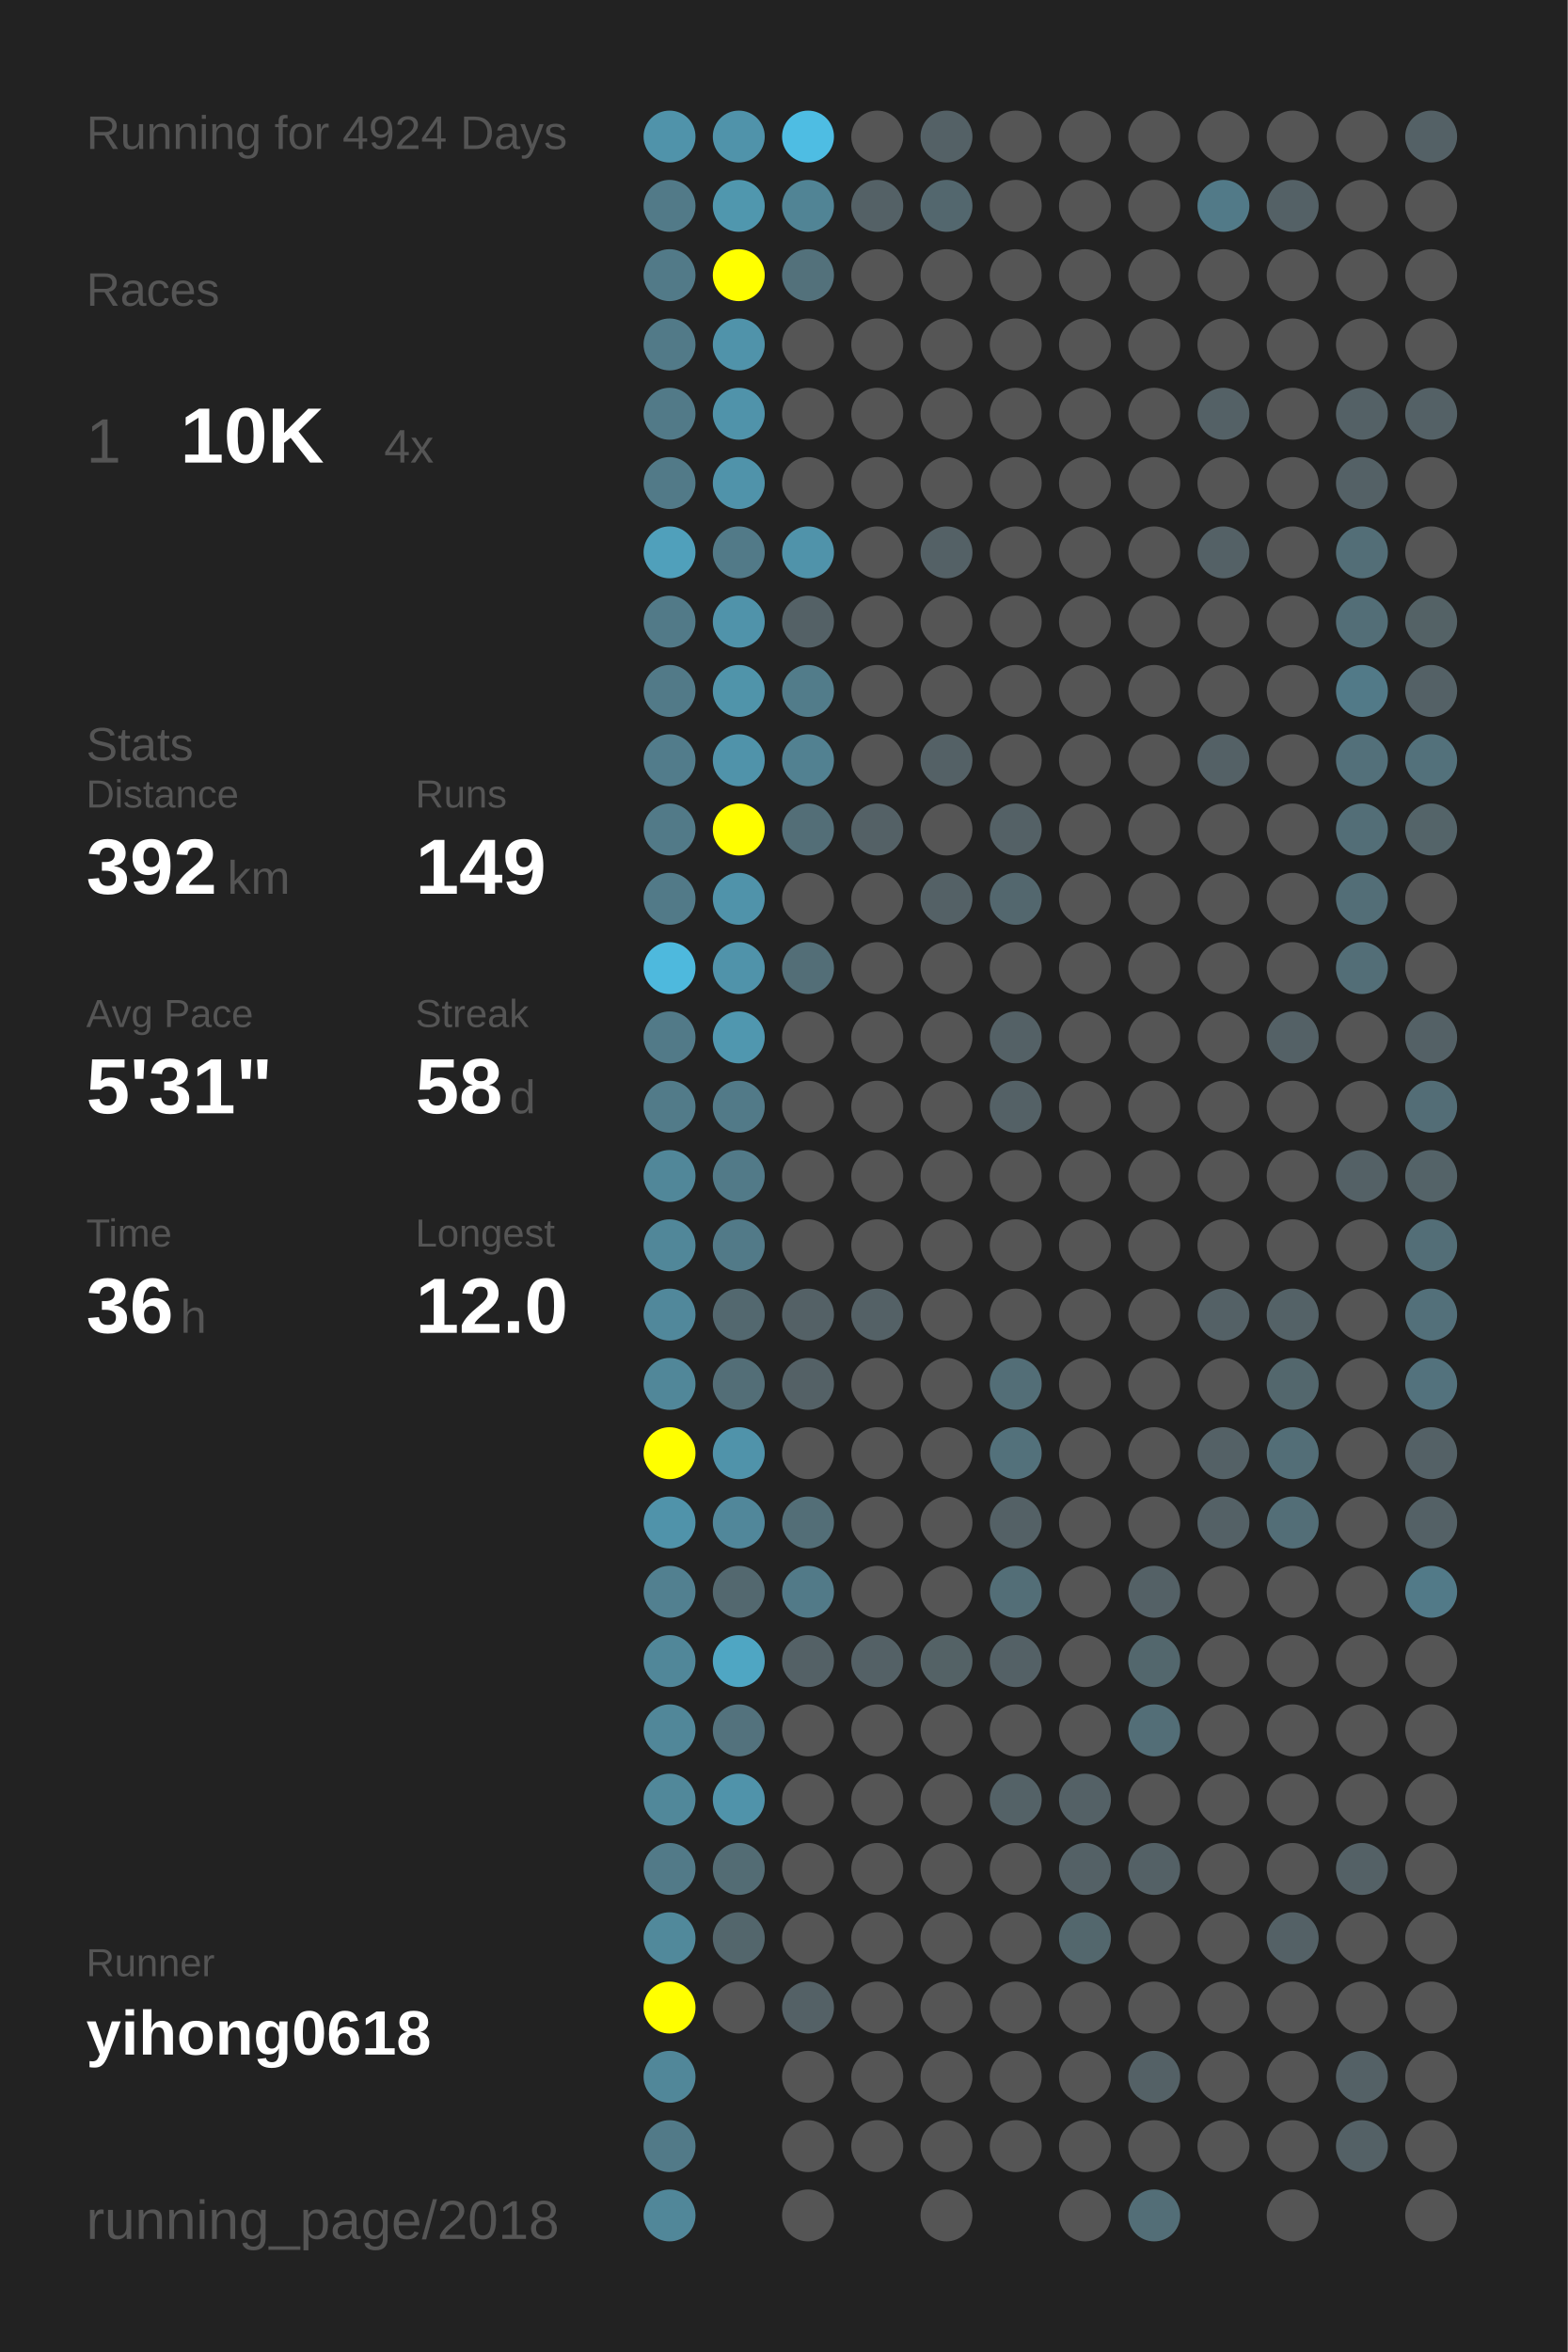
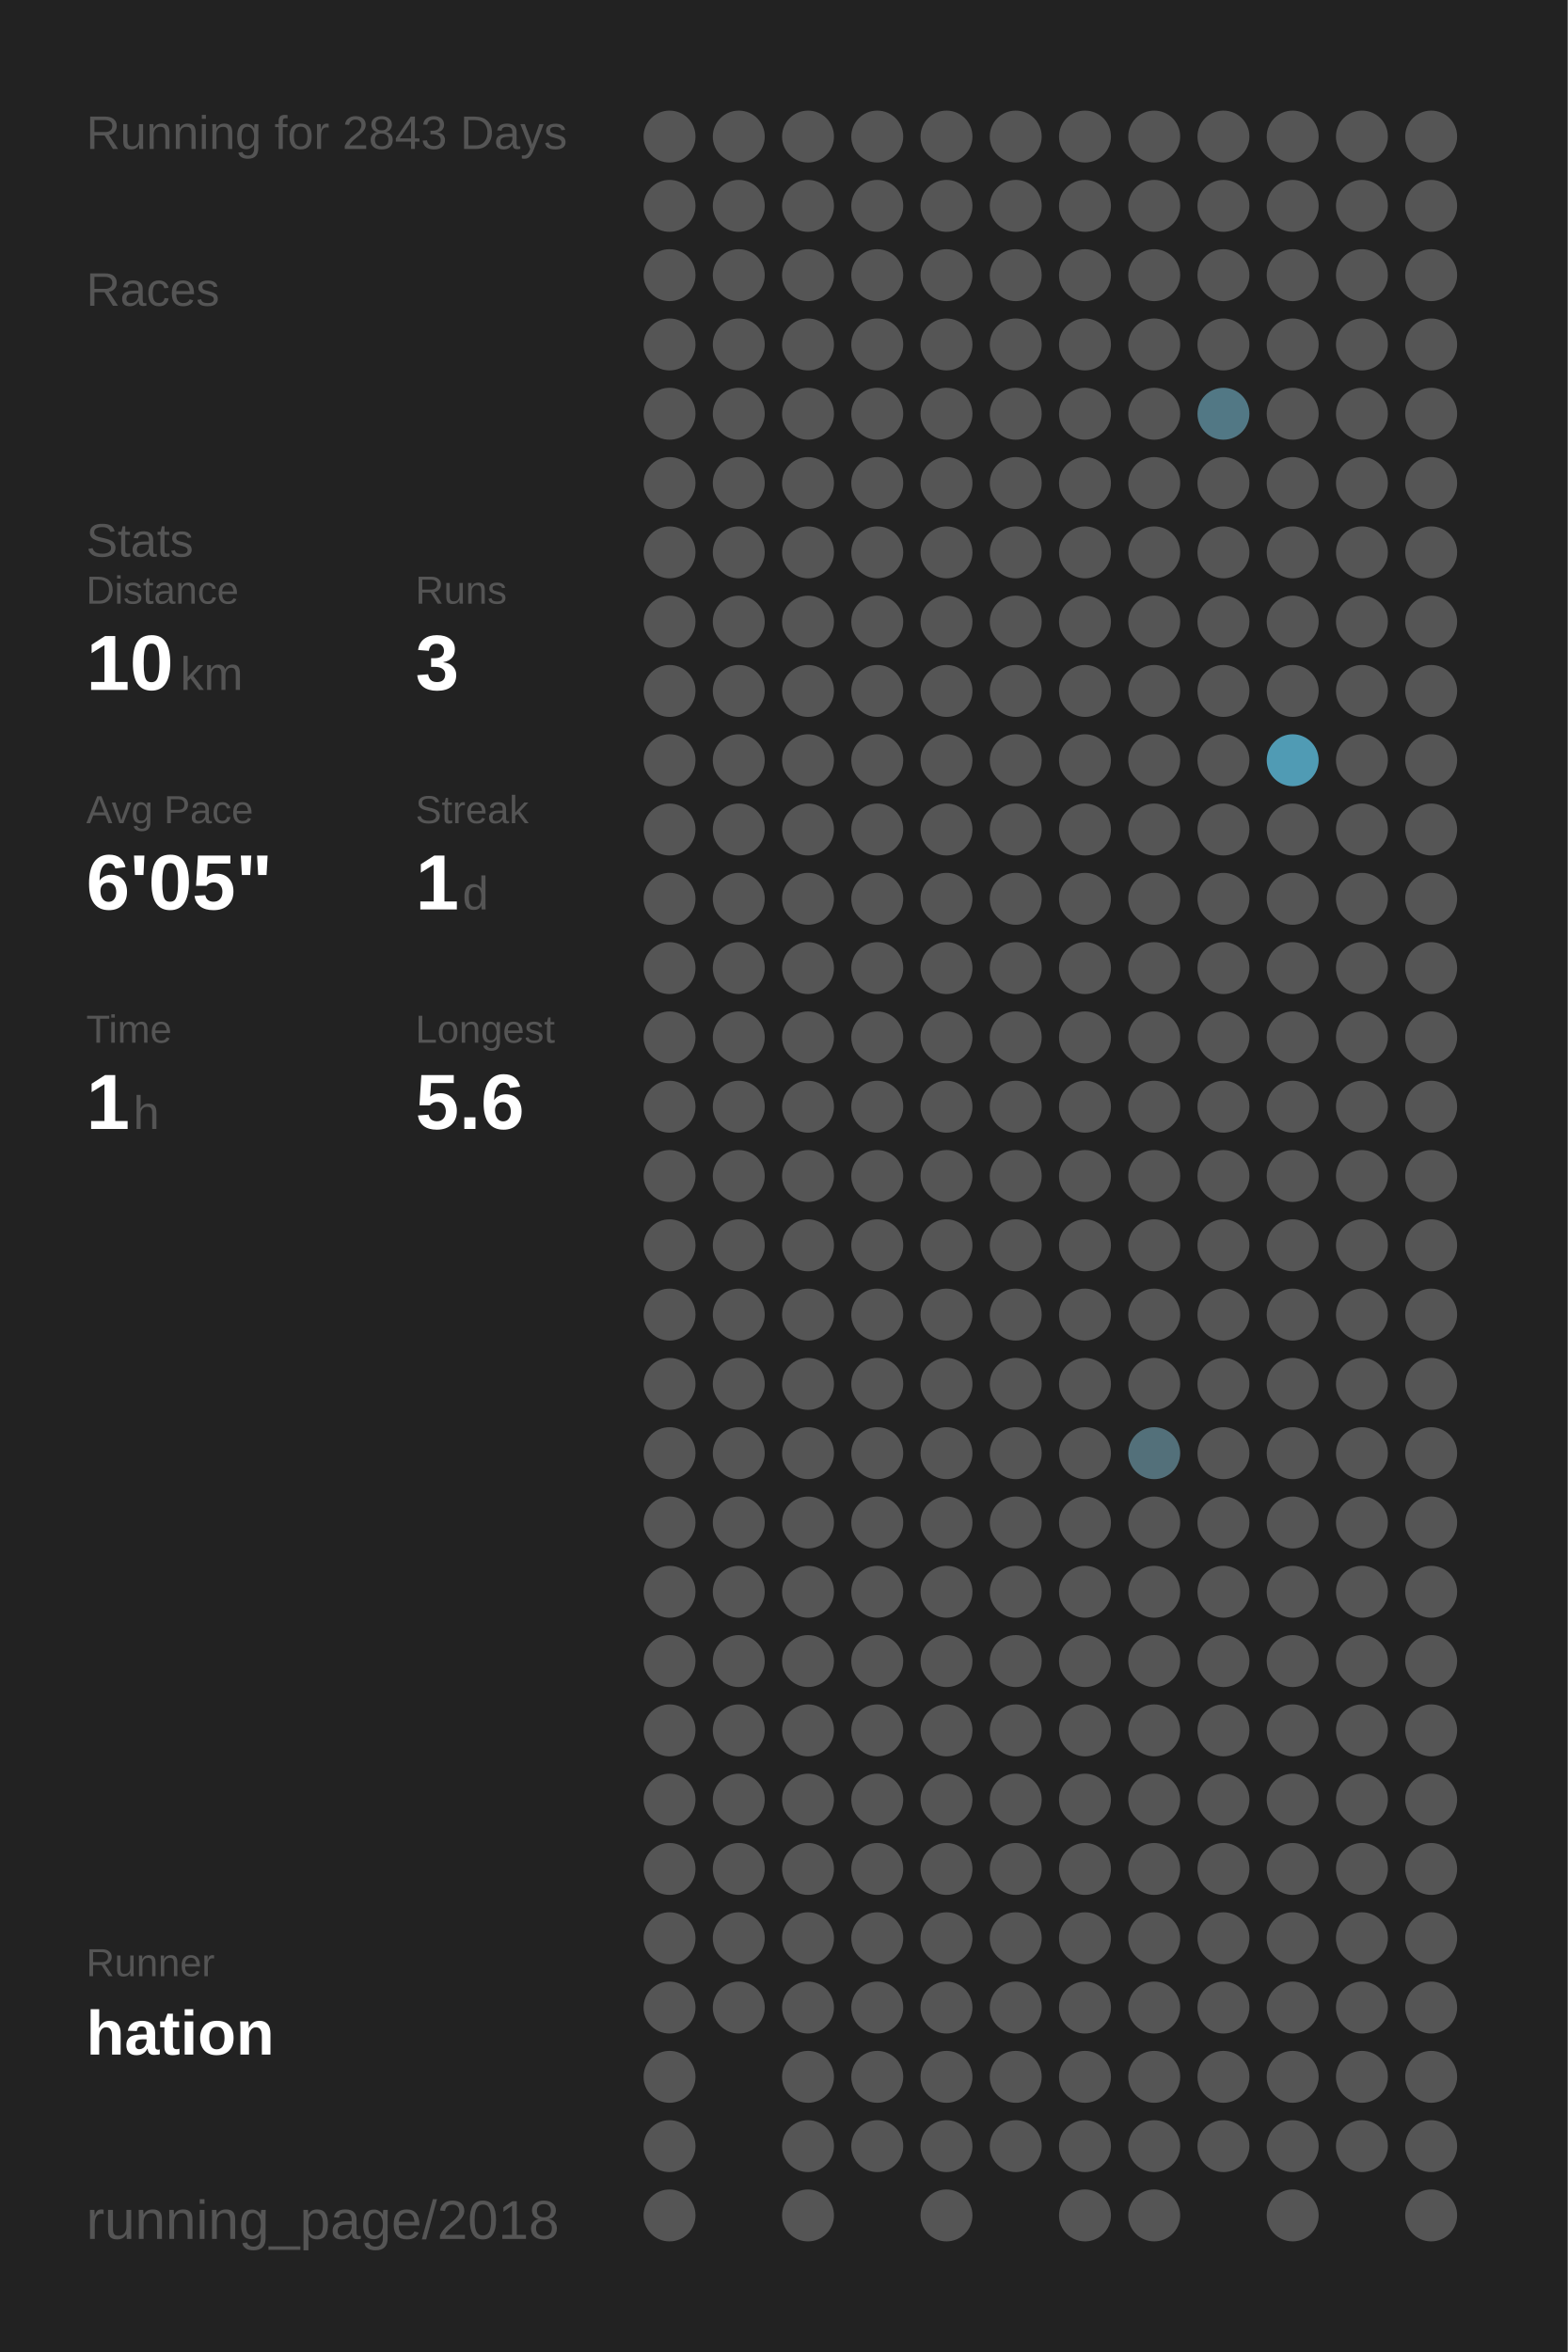
<svg xmlns="http://www.w3.org/2000/svg" baseProfile="full" height="300mm" version="1.1" viewBox="0,0,200,300" width="200mm">
  <defs />
  <rect fill="#222222" height="300" width="200" x="0" y="0" />
-   <text fill="#555555" style="font-size:6px; font-family:Arial;" x="11" y="19">Running for 4924 Days</text>
+   <text fill="#555555" style="font-size:6px; font-family:Arial;" x="11" y="19">Running for 2843 Days</text>
  <text fill="#555555" style="font-size:6px; font-family:Arial;" x="11" y="39">Races</text>
-   <text fill="#555555" style="font-size:8px; font-family:Arial;" x="11" y="59">1</text>
-   <text fill="#FFFFFF" style="font-size:10px; font-family:Arial; font-weight:bold;" x="23" y="59">10K</text>
-   <text fill="#555555" style="font-size:6px; font-family:Arial;" x="49" y="59">4x</text>
-   <text fill="#555555" style="font-size:6px; font-family:Arial;" x="11" y="97">Stats</text>
-   <text fill="#555555" style="font-size:5px; font-family:Arial;" x="11" y="103">Distance</text>
-   <text fill="#FFFFFF" style="font-size:10px; font-family:Arial; font-weight:bold;" x="11" y="114">392</text>
-   <text fill="#555555" style="font-size:6px; font-family:Arial;" x="29" y="114">km</text>
-   <text fill="#555555" style="font-size:5px; font-family:Arial;" x="53" y="103">Runs</text>
-   <text fill="#FFFFFF" style="font-size:10px; font-family:Arial; font-weight:bold;" x="53" y="114">149</text>
-   <text fill="#555555" style="font-size:5px; font-family:Arial;" x="11" y="131">Avg Pace</text>
-   <text fill="#FFFFFF" style="font-size:10px; font-family:Arial; font-weight:bold;" x="11" y="142">5'31"</text>
-   <text fill="#555555" style="font-size:5px; font-family:Arial;" x="53" y="131">Streak</text>
-   <text fill="#FFFFFF" style="font-size:10px; font-family:Arial; font-weight:bold;" x="53" y="142">58</text>
-   <text fill="#555555" style="font-size:6px; font-family:Arial;" x="65" y="142">d</text>
-   <text fill="#555555" style="font-size:5px; font-family:Arial;" x="11" y="159">Time</text>
-   <text fill="#FFFFFF" style="font-size:10px; font-family:Arial; font-weight:bold;" x="11" y="170">36</text>
-   <text fill="#555555" style="font-size:6px; font-family:Arial;" x="23" y="170">h</text>
-   <text fill="#555555" style="font-size:5px; font-family:Arial;" x="53" y="159">Longest</text>
-   <text fill="#FFFFFF" style="font-size:10px; font-family:Arial; font-weight:bold;" x="53" y="170">12.0</text>
+   <text fill="#555555" style="font-size:6px; font-family:Arial;" x="11" y="71">Stats</text>
+   <text fill="#555555" style="font-size:5px; font-family:Arial;" x="11" y="77">Distance</text>
+   <text fill="#FFFFFF" style="font-size:10px; font-family:Arial; font-weight:bold;" x="11" y="88">10</text>
+   <text fill="#555555" style="font-size:6px; font-family:Arial;" x="23" y="88">km</text>
+   <text fill="#555555" style="font-size:5px; font-family:Arial;" x="53" y="77">Runs</text>
+   <text fill="#FFFFFF" style="font-size:10px; font-family:Arial; font-weight:bold;" x="53" y="88">3</text>
+   <text fill="#555555" style="font-size:5px; font-family:Arial;" x="11" y="105">Avg Pace</text>
+   <text fill="#FFFFFF" style="font-size:10px; font-family:Arial; font-weight:bold;" x="11" y="116">6'05"</text>
+   <text fill="#555555" style="font-size:5px; font-family:Arial;" x="53" y="105">Streak</text>
+   <text fill="#FFFFFF" style="font-size:10px; font-family:Arial; font-weight:bold;" x="53" y="116">1</text>
+   <text fill="#555555" style="font-size:6px; font-family:Arial;" x="59" y="116">d</text>
+   <text fill="#555555" style="font-size:5px; font-family:Arial;" x="11" y="133">Time</text>
+   <text fill="#FFFFFF" style="font-size:10px; font-family:Arial; font-weight:bold;" x="11" y="144">1</text>
+   <text fill="#555555" style="font-size:6px; font-family:Arial;" x="17" y="144">h</text>
+   <text fill="#555555" style="font-size:5px; font-family:Arial;" x="53" y="133">Longest</text>
+   <text fill="#FFFFFF" style="font-size:10px; font-family:Arial; font-weight:bold;" x="53" y="144">5.6</text>
  <text fill="#555555" style="font-size:5px; font-family:Arial;" x="11" y="252.065">Runner</text>
-   <text fill="#FFFFFF" style="font-size:8px; font-family:Arial; font-weight:bold;" x="11" y="262.065">yihong0618</text>
+   <text fill="#FFFFFF" style="font-size:8px; font-family:Arial; font-weight:bold;" x="11" y="262.065">hation</text>
  <text fill="#555555" style="font-size:7px; font-family:Arial;" x="11" y="285.581">running_page/2018</text>
-   <circle cx="85.417" cy="17.419" fill="#5093aa" r="3.312" />
-   <circle cx="85.417" cy="26.258" fill="#527a88" r="3.312" />
-   <circle cx="85.417" cy="35.097" fill="#527a88" r="3.312" />
-   <circle cx="85.417" cy="43.935" fill="#527a88" r="3.312" />
-   <circle cx="85.417" cy="52.774" fill="#527a88" r="3.312" />
-   <circle cx="85.417" cy="61.613" fill="#527a88" r="3.312" />
-   <circle cx="85.417" cy="70.452" fill="#50a0bb" r="3.312" />
-   <circle cx="85.417" cy="79.29" fill="#527a88" r="3.312" />
-   <circle cx="85.417" cy="88.129" fill="#527a88" r="3.312" />
-   <circle cx="85.417" cy="96.968" fill="#527c8b" r="3.312" />
-   <circle cx="85.417" cy="105.806" fill="#527a88" r="3.312" />
-   <circle cx="85.417" cy="114.645" fill="#527a88" r="3.312" />
-   <circle cx="85.417" cy="123.484" fill="#4eb9dd" r="3.312" />
-   <circle cx="85.417" cy="132.323" fill="#527a88" r="3.312" />
-   <circle cx="85.417" cy="141.161" fill="#527b89" r="3.312" />
-   <circle cx="85.417" cy="150" fill="#518799" r="3.312" />
-   <circle cx="85.417" cy="158.839" fill="#518799" r="3.312" />
-   <circle cx="85.417" cy="167.677" fill="#51889b" r="3.312" />
-   <circle cx="85.417" cy="176.516" fill="#518799" r="3.312" />
-   <circle cx="85.417" cy="185.355" fill="#FFFF00" r="3.312" />
-   <circle cx="85.417" cy="194.194" fill="#5093aa" r="3.312" />
-   <circle cx="85.417" cy="203.032" fill="#528090" r="3.312" />
-   <circle cx="85.417" cy="211.871" fill="#518799" r="3.312" />
-   <circle cx="85.417" cy="220.71" fill="#518799" r="3.312" />
-   <circle cx="85.417" cy="229.548" fill="#51889a" r="3.312" />
-   <circle cx="85.417" cy="238.387" fill="#527a88" r="3.312" />
-   <circle cx="85.417" cy="247.226" fill="#51899b" r="3.312" />
-   <circle cx="85.417" cy="256.065" fill="#FFFF00" r="3.312" />
-   <circle cx="85.417" cy="264.903" fill="#518799" r="3.312" />
-   <circle cx="85.417" cy="273.742" fill="#527a88" r="3.312" />
-   <circle cx="85.417" cy="282.581" fill="#518799" r="3.312" />
-   <circle cx="94.25" cy="17.419" fill="#5093aa" r="3.312" />
-   <circle cx="94.25" cy="26.258" fill="#5097ae" r="3.312" />
-   <circle cx="94.25" cy="35.097" fill="#FFFF00" r="3.312" />
-   <circle cx="94.25" cy="43.935" fill="#5093aa" r="3.312" />
-   <circle cx="94.25" cy="52.774" fill="#5093aa" r="3.312" />
-   <circle cx="94.25" cy="61.613" fill="#5093aa" r="3.312" />
-   <circle cx="94.25" cy="70.452" fill="#527a88" r="3.312" />
-   <circle cx="94.25" cy="79.29" fill="#5093aa" r="3.312" />
-   <circle cx="94.25" cy="88.129" fill="#5094aa" r="3.312" />
-   <circle cx="94.25" cy="96.968" fill="#5093aa" r="3.312" />
-   <circle cx="94.25" cy="105.806" fill="#FFFF00" r="3.312" />
-   <circle cx="94.25" cy="114.645" fill="#5093aa" r="3.312" />
-   <circle cx="94.25" cy="123.484" fill="#5093aa" r="3.312" />
-   <circle cx="94.25" cy="132.323" fill="#5097af" r="3.312" />
-   <circle cx="94.25" cy="141.161" fill="#527a88" r="3.312" />
-   <circle cx="94.25" cy="150" fill="#527a88" r="3.312" />
-   <circle cx="94.25" cy="158.839" fill="#527a88" r="3.312" />
-   <circle cx="94.25" cy="167.677" fill="#53686f" r="3.312" />
-   <circle cx="94.25" cy="176.516" fill="#536e77" r="3.312" />
-   <circle cx="94.25" cy="185.355" fill="#5093aa" r="3.312" />
-   <circle cx="94.25" cy="194.194" fill="#51879a" r="3.312" />
-   <circle cx="94.25" cy="203.032" fill="#53686f" r="3.312" />
-   <circle cx="94.25" cy="211.871" fill="#4fa6c3" r="3.312" />
-   <circle cx="94.25" cy="220.71" fill="#53727d" r="3.312" />
-   <circle cx="94.25" cy="229.548" fill="#5093aa" r="3.312" />
-   <circle cx="94.25" cy="238.387" fill="#536c74" r="3.312" />
-   <circle cx="94.25" cy="247.226" fill="#53666c" r="3.312" />
+   <circle cx="85.417" cy="17.419" fill="#555555" r="3.312" />
+   <circle cx="85.417" cy="26.258" fill="#555555" r="3.312" />
+   <circle cx="85.417" cy="35.097" fill="#555555" r="3.312" />
+   <circle cx="85.417" cy="43.935" fill="#555555" r="3.312" />
+   <circle cx="85.417" cy="52.774" fill="#555555" r="3.312" />
+   <circle cx="85.417" cy="61.613" fill="#555555" r="3.312" />
+   <circle cx="85.417" cy="70.452" fill="#555555" r="3.312" />
+   <circle cx="85.417" cy="79.29" fill="#555555" r="3.312" />
+   <circle cx="85.417" cy="88.129" fill="#555555" r="3.312" />
+   <circle cx="85.417" cy="96.968" fill="#555555" r="3.312" />
+   <circle cx="85.417" cy="105.806" fill="#555555" r="3.312" />
+   <circle cx="85.417" cy="114.645" fill="#555555" r="3.312" />
+   <circle cx="85.417" cy="123.484" fill="#555555" r="3.312" />
+   <circle cx="85.417" cy="132.323" fill="#555555" r="3.312" />
+   <circle cx="85.417" cy="141.161" fill="#555555" r="3.312" />
+   <circle cx="85.417" cy="150" fill="#555555" r="3.312" />
+   <circle cx="85.417" cy="158.839" fill="#555555" r="3.312" />
+   <circle cx="85.417" cy="167.677" fill="#555555" r="3.312" />
+   <circle cx="85.417" cy="176.516" fill="#555555" r="3.312" />
+   <circle cx="85.417" cy="185.355" fill="#555555" r="3.312" />
+   <circle cx="85.417" cy="194.194" fill="#555555" r="3.312" />
+   <circle cx="85.417" cy="203.032" fill="#555555" r="3.312" />
+   <circle cx="85.417" cy="211.871" fill="#555555" r="3.312" />
+   <circle cx="85.417" cy="220.71" fill="#555555" r="3.312" />
+   <circle cx="85.417" cy="229.548" fill="#555555" r="3.312" />
+   <circle cx="85.417" cy="238.387" fill="#555555" r="3.312" />
+   <circle cx="85.417" cy="247.226" fill="#555555" r="3.312" />
+   <circle cx="85.417" cy="256.065" fill="#555555" r="3.312" />
+   <circle cx="85.417" cy="264.903" fill="#555555" r="3.312" />
+   <circle cx="85.417" cy="273.742" fill="#555555" r="3.312" />
+   <circle cx="85.417" cy="282.581" fill="#555555" r="3.312" />
+   <circle cx="94.25" cy="17.419" fill="#555555" r="3.312" />
+   <circle cx="94.25" cy="26.258" fill="#555555" r="3.312" />
+   <circle cx="94.25" cy="35.097" fill="#555555" r="3.312" />
+   <circle cx="94.25" cy="43.935" fill="#555555" r="3.312" />
+   <circle cx="94.25" cy="52.774" fill="#555555" r="3.312" />
+   <circle cx="94.25" cy="61.613" fill="#555555" r="3.312" />
+   <circle cx="94.25" cy="70.452" fill="#555555" r="3.312" />
+   <circle cx="94.25" cy="79.29" fill="#555555" r="3.312" />
+   <circle cx="94.25" cy="88.129" fill="#555555" r="3.312" />
+   <circle cx="94.25" cy="96.968" fill="#555555" r="3.312" />
+   <circle cx="94.25" cy="105.806" fill="#555555" r="3.312" />
+   <circle cx="94.25" cy="114.645" fill="#555555" r="3.312" />
+   <circle cx="94.25" cy="123.484" fill="#555555" r="3.312" />
+   <circle cx="94.25" cy="132.323" fill="#555555" r="3.312" />
+   <circle cx="94.25" cy="141.161" fill="#555555" r="3.312" />
+   <circle cx="94.25" cy="150" fill="#555555" r="3.312" />
+   <circle cx="94.25" cy="158.839" fill="#555555" r="3.312" />
+   <circle cx="94.25" cy="167.677" fill="#555555" r="3.312" />
+   <circle cx="94.25" cy="176.516" fill="#555555" r="3.312" />
+   <circle cx="94.25" cy="185.355" fill="#555555" r="3.312" />
+   <circle cx="94.25" cy="194.194" fill="#555555" r="3.312" />
+   <circle cx="94.25" cy="203.032" fill="#555555" r="3.312" />
+   <circle cx="94.25" cy="211.871" fill="#555555" r="3.312" />
+   <circle cx="94.25" cy="220.71" fill="#555555" r="3.312" />
+   <circle cx="94.25" cy="229.548" fill="#555555" r="3.312" />
+   <circle cx="94.25" cy="238.387" fill="#555555" r="3.312" />
+   <circle cx="94.25" cy="247.226" fill="#555555" r="3.312" />
  <circle cx="94.25" cy="256.065" fill="#555555" r="3.312" />
-   <circle cx="103.083" cy="17.419" fill="#4ebde3" r="3.312" />
-   <circle cx="103.083" cy="26.258" fill="#518495" r="3.312" />
-   <circle cx="103.083" cy="35.097" fill="#53717b" r="3.312" />
+   <circle cx="103.083" cy="17.419" fill="#555555" r="3.312" />
+   <circle cx="103.083" cy="26.258" fill="#555555" r="3.312" />
+   <circle cx="103.083" cy="35.097" fill="#555555" r="3.312" />
  <circle cx="103.083" cy="43.935" fill="#555555" r="3.312" />
  <circle cx="103.083" cy="52.774" fill="#555555" r="3.312" />
  <circle cx="103.083" cy="61.613" fill="#555555" r="3.312" />
-   <circle cx="103.083" cy="70.452" fill="#5093aa" r="3.312" />
-   <circle cx="103.083" cy="79.29" fill="#546166" r="3.312" />
-   <circle cx="103.083" cy="88.129" fill="#527c8a" r="3.312" />
-   <circle cx="103.083" cy="96.968" fill="#528191" r="3.312" />
-   <circle cx="103.083" cy="105.806" fill="#536e77" r="3.312" />
+   <circle cx="103.083" cy="70.452" fill="#555555" r="3.312" />
+   <circle cx="103.083" cy="79.29" fill="#555555" r="3.312" />
+   <circle cx="103.083" cy="88.129" fill="#555555" r="3.312" />
+   <circle cx="103.083" cy="96.968" fill="#555555" r="3.312" />
+   <circle cx="103.083" cy="105.806" fill="#555555" r="3.312" />
  <circle cx="103.083" cy="114.645" fill="#555555" r="3.312" />
-   <circle cx="103.083" cy="123.484" fill="#536e77" r="3.312" />
+   <circle cx="103.083" cy="123.484" fill="#555555" r="3.312" />
  <circle cx="103.083" cy="132.323" fill="#555555" r="3.312" />
  <circle cx="103.083" cy="141.161" fill="#555555" r="3.312" />
  <circle cx="103.083" cy="150" fill="#555555" r="3.312" />
  <circle cx="103.083" cy="158.839" fill="#555555" r="3.312" />
-   <circle cx="103.083" cy="167.677" fill="#546166" r="3.312" />
-   <circle cx="103.083" cy="176.516" fill="#546166" r="3.312" />
+   <circle cx="103.083" cy="167.677" fill="#555555" r="3.312" />
+   <circle cx="103.083" cy="176.516" fill="#555555" r="3.312" />
  <circle cx="103.083" cy="185.355" fill="#555555" r="3.312" />
-   <circle cx="103.083" cy="194.194" fill="#536e77" r="3.312" />
-   <circle cx="103.083" cy="203.032" fill="#527a88" r="3.312" />
-   <circle cx="103.083" cy="211.871" fill="#546166" r="3.312" />
+   <circle cx="103.083" cy="194.194" fill="#555555" r="3.312" />
+   <circle cx="103.083" cy="203.032" fill="#555555" r="3.312" />
+   <circle cx="103.083" cy="211.871" fill="#555555" r="3.312" />
  <circle cx="103.083" cy="220.71" fill="#555555" r="3.312" />
  <circle cx="103.083" cy="229.548" fill="#555555" r="3.312" />
  <circle cx="103.083" cy="238.387" fill="#555555" r="3.312" />
  <circle cx="103.083" cy="247.226" fill="#555555" r="3.312" />
-   <circle cx="103.083" cy="256.065" fill="#546166" r="3.312" />
+   <circle cx="103.083" cy="256.065" fill="#555555" r="3.312" />
  <circle cx="103.083" cy="264.903" fill="#555555" r="3.312" />
  <circle cx="103.083" cy="273.742" fill="#555555" r="3.312" />
  <circle cx="103.083" cy="282.581" fill="#555555" r="3.312" />
  <circle cx="111.917" cy="17.419" fill="#555555" r="3.312" />
-   <circle cx="111.917" cy="26.258" fill="#546166" r="3.312" />
+   <circle cx="111.917" cy="26.258" fill="#555555" r="3.312" />
  <circle cx="111.917" cy="35.097" fill="#555555" r="3.312" />
  <circle cx="111.917" cy="43.935" fill="#555555" r="3.312" />
  <circle cx="111.917" cy="52.774" fill="#555555" r="3.312" />
  <circle cx="111.917" cy="61.613" fill="#555555" r="3.312" />
  <circle cx="111.917" cy="70.452" fill="#555555" r="3.312" />
  <circle cx="111.917" cy="79.29" fill="#555555" r="3.312" />
  <circle cx="111.917" cy="88.129" fill="#555555" r="3.312" />
  <circle cx="111.917" cy="96.968" fill="#555555" r="3.312" />
-   <circle cx="111.917" cy="105.806" fill="#546166" r="3.312" />
+   <circle cx="111.917" cy="105.806" fill="#555555" r="3.312" />
  <circle cx="111.917" cy="114.645" fill="#555555" r="3.312" />
  <circle cx="111.917" cy="123.484" fill="#555555" r="3.312" />
  <circle cx="111.917" cy="132.323" fill="#555555" r="3.312" />
  <circle cx="111.917" cy="141.161" fill="#555555" r="3.312" />
  <circle cx="111.917" cy="150" fill="#555555" r="3.312" />
  <circle cx="111.917" cy="158.839" fill="#555555" r="3.312" />
-   <circle cx="111.917" cy="167.677" fill="#546166" r="3.312" />
+   <circle cx="111.917" cy="167.677" fill="#555555" r="3.312" />
  <circle cx="111.917" cy="176.516" fill="#555555" r="3.312" />
  <circle cx="111.917" cy="185.355" fill="#555555" r="3.312" />
  <circle cx="111.917" cy="194.194" fill="#555555" r="3.312" />
  <circle cx="111.917" cy="203.032" fill="#555555" r="3.312" />
-   <circle cx="111.917" cy="211.871" fill="#546166" r="3.312" />
+   <circle cx="111.917" cy="211.871" fill="#555555" r="3.312" />
  <circle cx="111.917" cy="220.71" fill="#555555" r="3.312" />
  <circle cx="111.917" cy="229.548" fill="#555555" r="3.312" />
  <circle cx="111.917" cy="238.387" fill="#555555" r="3.312" />
  <circle cx="111.917" cy="247.226" fill="#555555" r="3.312" />
  <circle cx="111.917" cy="256.065" fill="#555555" r="3.312" />
  <circle cx="111.917" cy="264.903" fill="#555555" r="3.312" />
  <circle cx="111.917" cy="273.742" fill="#555555" r="3.312" />
-   <circle cx="120.75" cy="17.419" fill="#546166" r="3.312" />
-   <circle cx="120.75" cy="26.258" fill="#53676e" r="3.312" />
+   <circle cx="120.75" cy="17.419" fill="#555555" r="3.312" />
+   <circle cx="120.75" cy="26.258" fill="#555555" r="3.312" />
  <circle cx="120.75" cy="35.097" fill="#555555" r="3.312" />
  <circle cx="120.75" cy="43.935" fill="#555555" r="3.312" />
  <circle cx="120.75" cy="52.774" fill="#555555" r="3.312" />
  <circle cx="120.75" cy="61.613" fill="#555555" r="3.312" />
-   <circle cx="120.75" cy="70.452" fill="#546166" r="3.312" />
+   <circle cx="120.75" cy="70.452" fill="#555555" r="3.312" />
  <circle cx="120.75" cy="79.29" fill="#555555" r="3.312" />
  <circle cx="120.75" cy="88.129" fill="#555555" r="3.312" />
-   <circle cx="120.75" cy="96.968" fill="#546166" r="3.312" />
+   <circle cx="120.75" cy="96.968" fill="#555555" r="3.312" />
  <circle cx="120.75" cy="105.806" fill="#555555" r="3.312" />
-   <circle cx="120.75" cy="114.645" fill="#546166" r="3.312" />
+   <circle cx="120.75" cy="114.645" fill="#555555" r="3.312" />
  <circle cx="120.75" cy="123.484" fill="#555555" r="3.312" />
  <circle cx="120.75" cy="132.323" fill="#555555" r="3.312" />
  <circle cx="120.75" cy="141.161" fill="#555555" r="3.312" />
  <circle cx="120.75" cy="150" fill="#555555" r="3.312" />
  <circle cx="120.75" cy="158.839" fill="#555555" r="3.312" />
  <circle cx="120.75" cy="167.677" fill="#555555" r="3.312" />
  <circle cx="120.75" cy="176.516" fill="#555555" r="3.312" />
  <circle cx="120.75" cy="185.355" fill="#555555" r="3.312" />
  <circle cx="120.75" cy="194.194" fill="#555555" r="3.312" />
  <circle cx="120.75" cy="203.032" fill="#555555" r="3.312" />
-   <circle cx="120.75" cy="211.871" fill="#546266" r="3.312" />
+   <circle cx="120.75" cy="211.871" fill="#555555" r="3.312" />
  <circle cx="120.75" cy="220.71" fill="#555555" r="3.312" />
  <circle cx="120.75" cy="229.548" fill="#555555" r="3.312" />
  <circle cx="120.75" cy="238.387" fill="#555555" r="3.312" />
  <circle cx="120.75" cy="247.226" fill="#555555" r="3.312" />
  <circle cx="120.75" cy="256.065" fill="#555555" r="3.312" />
  <circle cx="120.75" cy="264.903" fill="#555555" r="3.312" />
  <circle cx="120.75" cy="273.742" fill="#555555" r="3.312" />
  <circle cx="120.75" cy="282.581" fill="#555555" r="3.312" />
  <circle cx="129.583" cy="17.419" fill="#555555" r="3.312" />
  <circle cx="129.583" cy="26.258" fill="#555555" r="3.312" />
  <circle cx="129.583" cy="35.097" fill="#555555" r="3.312" />
  <circle cx="129.583" cy="43.935" fill="#555555" r="3.312" />
  <circle cx="129.583" cy="52.774" fill="#555555" r="3.312" />
  <circle cx="129.583" cy="61.613" fill="#555555" r="3.312" />
  <circle cx="129.583" cy="70.452" fill="#555555" r="3.312" />
  <circle cx="129.583" cy="79.29" fill="#555555" r="3.312" />
  <circle cx="129.583" cy="88.129" fill="#555555" r="3.312" />
  <circle cx="129.583" cy="96.968" fill="#555555" r="3.312" />
-   <circle cx="129.583" cy="105.806" fill="#546166" r="3.312" />
-   <circle cx="129.583" cy="114.645" fill="#53676e" r="3.312" />
+   <circle cx="129.583" cy="105.806" fill="#555555" r="3.312" />
+   <circle cx="129.583" cy="114.645" fill="#555555" r="3.312" />
  <circle cx="129.583" cy="123.484" fill="#555555" r="3.312" />
-   <circle cx="129.583" cy="132.323" fill="#546166" r="3.312" />
-   <circle cx="129.583" cy="141.161" fill="#546166" r="3.312" />
+   <circle cx="129.583" cy="132.323" fill="#555555" r="3.312" />
+   <circle cx="129.583" cy="141.161" fill="#555555" r="3.312" />
  <circle cx="129.583" cy="150" fill="#555555" r="3.312" />
  <circle cx="129.583" cy="158.839" fill="#555555" r="3.312" />
  <circle cx="129.583" cy="167.677" fill="#555555" r="3.312" />
-   <circle cx="129.583" cy="176.516" fill="#536e77" r="3.312" />
-   <circle cx="129.583" cy="185.355" fill="#53717b" r="3.312" />
-   <circle cx="129.583" cy="194.194" fill="#546166" r="3.312" />
-   <circle cx="129.583" cy="203.032" fill="#536e77" r="3.312" />
-   <circle cx="129.583" cy="211.871" fill="#546166" r="3.312" />
+   <circle cx="129.583" cy="176.516" fill="#555555" r="3.312" />
+   <circle cx="129.583" cy="185.355" fill="#555555" r="3.312" />
+   <circle cx="129.583" cy="194.194" fill="#555555" r="3.312" />
+   <circle cx="129.583" cy="203.032" fill="#555555" r="3.312" />
+   <circle cx="129.583" cy="211.871" fill="#555555" r="3.312" />
  <circle cx="129.583" cy="220.71" fill="#555555" r="3.312" />
-   <circle cx="129.583" cy="229.548" fill="#546267" r="3.312" />
+   <circle cx="129.583" cy="229.548" fill="#555555" r="3.312" />
  <circle cx="129.583" cy="238.387" fill="#555555" r="3.312" />
  <circle cx="129.583" cy="247.226" fill="#555555" r="3.312" />
  <circle cx="129.583" cy="256.065" fill="#555555" r="3.312" />
  <circle cx="129.583" cy="264.903" fill="#555555" r="3.312" />
  <circle cx="129.583" cy="273.742" fill="#555555" r="3.312" />
  <circle cx="138.417" cy="17.419" fill="#555555" r="3.312" />
  <circle cx="138.417" cy="26.258" fill="#555555" r="3.312" />
  <circle cx="138.417" cy="35.097" fill="#555555" r="3.312" />
  <circle cx="138.417" cy="43.935" fill="#555555" r="3.312" />
  <circle cx="138.417" cy="52.774" fill="#555555" r="3.312" />
  <circle cx="138.417" cy="61.613" fill="#555555" r="3.312" />
  <circle cx="138.417" cy="70.452" fill="#555555" r="3.312" />
  <circle cx="138.417" cy="79.29" fill="#555555" r="3.312" />
  <circle cx="138.417" cy="88.129" fill="#555555" r="3.312" />
  <circle cx="138.417" cy="96.968" fill="#555555" r="3.312" />
  <circle cx="138.417" cy="105.806" fill="#555555" r="3.312" />
  <circle cx="138.417" cy="114.645" fill="#555555" r="3.312" />
  <circle cx="138.417" cy="123.484" fill="#555555" r="3.312" />
  <circle cx="138.417" cy="132.323" fill="#555555" r="3.312" />
  <circle cx="138.417" cy="141.161" fill="#555555" r="3.312" />
  <circle cx="138.417" cy="150" fill="#555555" r="3.312" />
  <circle cx="138.417" cy="158.839" fill="#555555" r="3.312" />
  <circle cx="138.417" cy="167.677" fill="#555555" r="3.312" />
  <circle cx="138.417" cy="176.516" fill="#555555" r="3.312" />
  <circle cx="138.417" cy="185.355" fill="#555555" r="3.312" />
  <circle cx="138.417" cy="194.194" fill="#555555" r="3.312" />
  <circle cx="138.417" cy="203.032" fill="#555555" r="3.312" />
  <circle cx="138.417" cy="211.871" fill="#555555" r="3.312" />
  <circle cx="138.417" cy="220.71" fill="#555555" r="3.312" />
-   <circle cx="138.417" cy="229.548" fill="#546166" r="3.312" />
-   <circle cx="138.417" cy="238.387" fill="#546166" r="3.312" />
-   <circle cx="138.417" cy="247.226" fill="#53676d" r="3.312" />
+   <circle cx="138.417" cy="229.548" fill="#555555" r="3.312" />
+   <circle cx="138.417" cy="238.387" fill="#555555" r="3.312" />
+   <circle cx="138.417" cy="247.226" fill="#555555" r="3.312" />
  <circle cx="138.417" cy="256.065" fill="#555555" r="3.312" />
  <circle cx="138.417" cy="264.903" fill="#555555" r="3.312" />
  <circle cx="138.417" cy="273.742" fill="#555555" r="3.312" />
  <circle cx="138.417" cy="282.581" fill="#555555" r="3.312" />
  <circle cx="147.25" cy="17.419" fill="#555555" r="3.312" />
  <circle cx="147.25" cy="26.258" fill="#555555" r="3.312" />
  <circle cx="147.25" cy="35.097" fill="#555555" r="3.312" />
  <circle cx="147.25" cy="43.935" fill="#555555" r="3.312" />
  <circle cx="147.25" cy="52.774" fill="#555555" r="3.312" />
  <circle cx="147.25" cy="61.613" fill="#555555" r="3.312" />
  <circle cx="147.25" cy="70.452" fill="#555555" r="3.312" />
  <circle cx="147.25" cy="79.29" fill="#555555" r="3.312" />
  <circle cx="147.25" cy="88.129" fill="#555555" r="3.312" />
  <circle cx="147.25" cy="96.968" fill="#555555" r="3.312" />
  <circle cx="147.25" cy="105.806" fill="#555555" r="3.312" />
  <circle cx="147.25" cy="114.645" fill="#555555" r="3.312" />
  <circle cx="147.25" cy="123.484" fill="#555555" r="3.312" />
  <circle cx="147.25" cy="132.323" fill="#555555" r="3.312" />
  <circle cx="147.25" cy="141.161" fill="#555555" r="3.312" />
  <circle cx="147.25" cy="150" fill="#555555" r="3.312" />
  <circle cx="147.25" cy="158.839" fill="#555555" r="3.312" />
  <circle cx="147.25" cy="167.677" fill="#555555" r="3.312" />
  <circle cx="147.25" cy="176.516" fill="#555555" r="3.312" />
-   <circle cx="147.25" cy="185.355" fill="#555555" r="3.312" />
+   <circle cx="147.25" cy="185.355" fill="#53707a" r="3.312" />
  <circle cx="147.25" cy="194.194" fill="#555555" r="3.312" />
-   <circle cx="147.25" cy="203.032" fill="#546166" r="3.312" />
-   <circle cx="147.25" cy="211.871" fill="#53676d" r="3.312" />
-   <circle cx="147.25" cy="220.71" fill="#536e77" r="3.312" />
+   <circle cx="147.25" cy="203.032" fill="#555555" r="3.312" />
+   <circle cx="147.25" cy="211.871" fill="#555555" r="3.312" />
+   <circle cx="147.25" cy="220.71" fill="#555555" r="3.312" />
  <circle cx="147.25" cy="229.548" fill="#555555" r="3.312" />
-   <circle cx="147.25" cy="238.387" fill="#546166" r="3.312" />
+   <circle cx="147.25" cy="238.387" fill="#555555" r="3.312" />
  <circle cx="147.25" cy="247.226" fill="#555555" r="3.312" />
  <circle cx="147.25" cy="256.065" fill="#555555" r="3.312" />
-   <circle cx="147.25" cy="264.903" fill="#546166" r="3.312" />
+   <circle cx="147.25" cy="264.903" fill="#555555" r="3.312" />
  <circle cx="147.25" cy="273.742" fill="#555555" r="3.312" />
-   <circle cx="147.25" cy="282.581" fill="#536e77" r="3.312" />
+   <circle cx="147.25" cy="282.581" fill="#555555" r="3.312" />
  <circle cx="156.083" cy="17.419" fill="#555555" r="3.312" />
-   <circle cx="156.083" cy="26.258" fill="#527a88" r="3.312" />
+   <circle cx="156.083" cy="26.258" fill="#555555" r="3.312" />
  <circle cx="156.083" cy="35.097" fill="#555555" r="3.312" />
  <circle cx="156.083" cy="43.935" fill="#555555" r="3.312" />
-   <circle cx="156.083" cy="52.774" fill="#546166" r="3.312" />
+   <circle cx="156.083" cy="52.774" fill="#527885" r="3.312" />
  <circle cx="156.083" cy="61.613" fill="#555555" r="3.312" />
-   <circle cx="156.083" cy="70.452" fill="#546166" r="3.312" />
+   <circle cx="156.083" cy="70.452" fill="#555555" r="3.312" />
  <circle cx="156.083" cy="79.29" fill="#555555" r="3.312" />
  <circle cx="156.083" cy="88.129" fill="#555555" r="3.312" />
-   <circle cx="156.083" cy="96.968" fill="#546166" r="3.312" />
+   <circle cx="156.083" cy="96.968" fill="#555555" r="3.312" />
  <circle cx="156.083" cy="105.806" fill="#555555" r="3.312" />
  <circle cx="156.083" cy="114.645" fill="#555555" r="3.312" />
  <circle cx="156.083" cy="123.484" fill="#555555" r="3.312" />
  <circle cx="156.083" cy="132.323" fill="#555555" r="3.312" />
  <circle cx="156.083" cy="141.161" fill="#555555" r="3.312" />
  <circle cx="156.083" cy="150" fill="#555555" r="3.312" />
  <circle cx="156.083" cy="158.839" fill="#555555" r="3.312" />
-   <circle cx="156.083" cy="167.677" fill="#546166" r="3.312" />
+   <circle cx="156.083" cy="167.677" fill="#555555" r="3.312" />
  <circle cx="156.083" cy="176.516" fill="#555555" r="3.312" />
-   <circle cx="156.083" cy="185.355" fill="#546166" r="3.312" />
-   <circle cx="156.083" cy="194.194" fill="#546166" r="3.312" />
+   <circle cx="156.083" cy="185.355" fill="#555555" r="3.312" />
+   <circle cx="156.083" cy="194.194" fill="#555555" r="3.312" />
  <circle cx="156.083" cy="203.032" fill="#555555" r="3.312" />
  <circle cx="156.083" cy="211.871" fill="#555555" r="3.312" />
  <circle cx="156.083" cy="220.71" fill="#555555" r="3.312" />
  <circle cx="156.083" cy="229.548" fill="#555555" r="3.312" />
  <circle cx="156.083" cy="238.387" fill="#555555" r="3.312" />
  <circle cx="156.083" cy="247.226" fill="#555555" r="3.312" />
  <circle cx="156.083" cy="256.065" fill="#555555" r="3.312" />
  <circle cx="156.083" cy="264.903" fill="#555555" r="3.312" />
  <circle cx="156.083" cy="273.742" fill="#555555" r="3.312" />
  <circle cx="164.917" cy="17.419" fill="#555555" r="3.312" />
-   <circle cx="164.917" cy="26.258" fill="#546166" r="3.312" />
+   <circle cx="164.917" cy="26.258" fill="#555555" r="3.312" />
  <circle cx="164.917" cy="35.097" fill="#555555" r="3.312" />
  <circle cx="164.917" cy="43.935" fill="#555555" r="3.312" />
  <circle cx="164.917" cy="52.774" fill="#555555" r="3.312" />
  <circle cx="164.917" cy="61.613" fill="#555555" r="3.312" />
  <circle cx="164.917" cy="70.452" fill="#555555" r="3.312" />
  <circle cx="164.917" cy="79.29" fill="#555555" r="3.312" />
  <circle cx="164.917" cy="88.129" fill="#555555" r="3.312" />
-   <circle cx="164.917" cy="96.968" fill="#555555" r="3.312" />
+   <circle cx="164.917" cy="96.968" fill="#509bb4" r="3.312" />
  <circle cx="164.917" cy="105.806" fill="#555555" r="3.312" />
  <circle cx="164.917" cy="114.645" fill="#555555" r="3.312" />
  <circle cx="164.917" cy="123.484" fill="#555555" r="3.312" />
-   <circle cx="164.917" cy="132.323" fill="#546166" r="3.312" />
+   <circle cx="164.917" cy="132.323" fill="#555555" r="3.312" />
  <circle cx="164.917" cy="141.161" fill="#555555" r="3.312" />
  <circle cx="164.917" cy="150" fill="#555555" r="3.312" />
  <circle cx="164.917" cy="158.839" fill="#555555" r="3.312" />
-   <circle cx="164.917" cy="167.677" fill="#546267" r="3.312" />
-   <circle cx="164.917" cy="176.516" fill="#53676d" r="3.312" />
-   <circle cx="164.917" cy="185.355" fill="#536e77" r="3.312" />
-   <circle cx="164.917" cy="194.194" fill="#536e77" r="3.312" />
+   <circle cx="164.917" cy="167.677" fill="#555555" r="3.312" />
+   <circle cx="164.917" cy="176.516" fill="#555555" r="3.312" />
+   <circle cx="164.917" cy="185.355" fill="#555555" r="3.312" />
+   <circle cx="164.917" cy="194.194" fill="#555555" r="3.312" />
  <circle cx="164.917" cy="203.032" fill="#555555" r="3.312" />
  <circle cx="164.917" cy="211.871" fill="#555555" r="3.312" />
  <circle cx="164.917" cy="220.71" fill="#555555" r="3.312" />
  <circle cx="164.917" cy="229.548" fill="#555555" r="3.312" />
  <circle cx="164.917" cy="238.387" fill="#555555" r="3.312" />
-   <circle cx="164.917" cy="247.226" fill="#546166" r="3.312" />
+   <circle cx="164.917" cy="247.226" fill="#555555" r="3.312" />
  <circle cx="164.917" cy="256.065" fill="#555555" r="3.312" />
  <circle cx="164.917" cy="264.903" fill="#555555" r="3.312" />
  <circle cx="164.917" cy="273.742" fill="#555555" r="3.312" />
  <circle cx="164.917" cy="282.581" fill="#555555" r="3.312" />
  <circle cx="173.75" cy="17.419" fill="#555555" r="3.312" />
  <circle cx="173.75" cy="26.258" fill="#555555" r="3.312" />
  <circle cx="173.75" cy="35.097" fill="#555555" r="3.312" />
  <circle cx="173.75" cy="43.935" fill="#555555" r="3.312" />
-   <circle cx="173.75" cy="52.774" fill="#546166" r="3.312" />
-   <circle cx="173.75" cy="61.613" fill="#546166" r="3.312" />
-   <circle cx="173.75" cy="70.452" fill="#536e77" r="3.312" />
-   <circle cx="173.75" cy="79.29" fill="#536e77" r="3.312" />
-   <circle cx="173.75" cy="88.129" fill="#527a88" r="3.312" />
-   <circle cx="173.75" cy="96.968" fill="#53707a" r="3.312" />
-   <circle cx="173.75" cy="105.806" fill="#536e77" r="3.312" />
-   <circle cx="173.75" cy="114.645" fill="#536e77" r="3.312" />
-   <circle cx="173.75" cy="123.484" fill="#536e77" r="3.312" />
+   <circle cx="173.75" cy="52.774" fill="#555555" r="3.312" />
+   <circle cx="173.75" cy="61.613" fill="#555555" r="3.312" />
+   <circle cx="173.75" cy="70.452" fill="#555555" r="3.312" />
+   <circle cx="173.75" cy="79.29" fill="#555555" r="3.312" />
+   <circle cx="173.75" cy="88.129" fill="#555555" r="3.312" />
+   <circle cx="173.75" cy="96.968" fill="#555555" r="3.312" />
+   <circle cx="173.75" cy="105.806" fill="#555555" r="3.312" />
+   <circle cx="173.75" cy="114.645" fill="#555555" r="3.312" />
+   <circle cx="173.75" cy="123.484" fill="#555555" r="3.312" />
  <circle cx="173.75" cy="132.323" fill="#555555" r="3.312" />
  <circle cx="173.75" cy="141.161" fill="#555555" r="3.312" />
-   <circle cx="173.75" cy="150" fill="#546166" r="3.312" />
+   <circle cx="173.75" cy="150" fill="#555555" r="3.312" />
  <circle cx="173.75" cy="158.839" fill="#555555" r="3.312" />
  <circle cx="173.75" cy="167.677" fill="#555555" r="3.312" />
  <circle cx="173.75" cy="176.516" fill="#555555" r="3.312" />
  <circle cx="173.75" cy="185.355" fill="#555555" r="3.312" />
  <circle cx="173.75" cy="194.194" fill="#555555" r="3.312" />
  <circle cx="173.75" cy="203.032" fill="#555555" r="3.312" />
  <circle cx="173.75" cy="211.871" fill="#555555" r="3.312" />
  <circle cx="173.75" cy="220.71" fill="#555555" r="3.312" />
  <circle cx="173.75" cy="229.548" fill="#555555" r="3.312" />
-   <circle cx="173.75" cy="238.387" fill="#546166" r="3.312" />
+   <circle cx="173.75" cy="238.387" fill="#555555" r="3.312" />
  <circle cx="173.75" cy="247.226" fill="#555555" r="3.312" />
  <circle cx="173.75" cy="256.065" fill="#555555" r="3.312" />
-   <circle cx="173.75" cy="264.903" fill="#546166" r="3.312" />
-   <circle cx="173.75" cy="273.742" fill="#546166" r="3.312" />
-   <circle cx="182.583" cy="17.419" fill="#546166" r="3.312" />
+   <circle cx="173.75" cy="264.903" fill="#555555" r="3.312" />
+   <circle cx="173.75" cy="273.742" fill="#555555" r="3.312" />
+   <circle cx="182.583" cy="17.419" fill="#555555" r="3.312" />
  <circle cx="182.583" cy="26.258" fill="#555555" r="3.312" />
  <circle cx="182.583" cy="35.097" fill="#555555" r="3.312" />
  <circle cx="182.583" cy="43.935" fill="#555555" r="3.312" />
-   <circle cx="182.583" cy="52.774" fill="#546166" r="3.312" />
+   <circle cx="182.583" cy="52.774" fill="#555555" r="3.312" />
  <circle cx="182.583" cy="61.613" fill="#555555" r="3.312" />
  <circle cx="182.583" cy="70.452" fill="#555555" r="3.312" />
-   <circle cx="182.583" cy="79.29" fill="#546266" r="3.312" />
-   <circle cx="182.583" cy="88.129" fill="#546166" r="3.312" />
-   <circle cx="182.583" cy="96.968" fill="#53717b" r="3.312" />
-   <circle cx="182.583" cy="105.806" fill="#546469" r="3.312" />
+   <circle cx="182.583" cy="79.29" fill="#555555" r="3.312" />
+   <circle cx="182.583" cy="88.129" fill="#555555" r="3.312" />
+   <circle cx="182.583" cy="96.968" fill="#555555" r="3.312" />
+   <circle cx="182.583" cy="105.806" fill="#555555" r="3.312" />
  <circle cx="182.583" cy="114.645" fill="#555555" r="3.312" />
  <circle cx="182.583" cy="123.484" fill="#555555" r="3.312" />
-   <circle cx="182.583" cy="132.323" fill="#546166" r="3.312" />
-   <circle cx="182.583" cy="141.161" fill="#536d76" r="3.312" />
-   <circle cx="182.583" cy="150" fill="#546368" r="3.312" />
-   <circle cx="182.583" cy="158.839" fill="#536e77" r="3.312" />
-   <circle cx="182.583" cy="167.677" fill="#53707a" r="3.312" />
-   <circle cx="182.583" cy="176.516" fill="#53727d" r="3.312" />
-   <circle cx="182.583" cy="185.355" fill="#546166" r="3.312" />
-   <circle cx="182.583" cy="194.194" fill="#546166" r="3.312" />
-   <circle cx="182.583" cy="203.032" fill="#527a88" r="3.312" />
+   <circle cx="182.583" cy="132.323" fill="#555555" r="3.312" />
+   <circle cx="182.583" cy="141.161" fill="#555555" r="3.312" />
+   <circle cx="182.583" cy="150" fill="#555555" r="3.312" />
+   <circle cx="182.583" cy="158.839" fill="#555555" r="3.312" />
+   <circle cx="182.583" cy="167.677" fill="#555555" r="3.312" />
+   <circle cx="182.583" cy="176.516" fill="#555555" r="3.312" />
+   <circle cx="182.583" cy="185.355" fill="#555555" r="3.312" />
+   <circle cx="182.583" cy="194.194" fill="#555555" r="3.312" />
+   <circle cx="182.583" cy="203.032" fill="#555555" r="3.312" />
  <circle cx="182.583" cy="211.871" fill="#555555" r="3.312" />
  <circle cx="182.583" cy="220.71" fill="#555555" r="3.312" />
  <circle cx="182.583" cy="229.548" fill="#555555" r="3.312" />
  <circle cx="182.583" cy="238.387" fill="#555555" r="3.312" />
  <circle cx="182.583" cy="247.226" fill="#555555" r="3.312" />
  <circle cx="182.583" cy="256.065" fill="#555555" r="3.312" />
  <circle cx="182.583" cy="264.903" fill="#555555" r="3.312" />
  <circle cx="182.583" cy="273.742" fill="#555555" r="3.312" />
  <circle cx="182.583" cy="282.581" fill="#555555" r="3.312" />
</svg>
